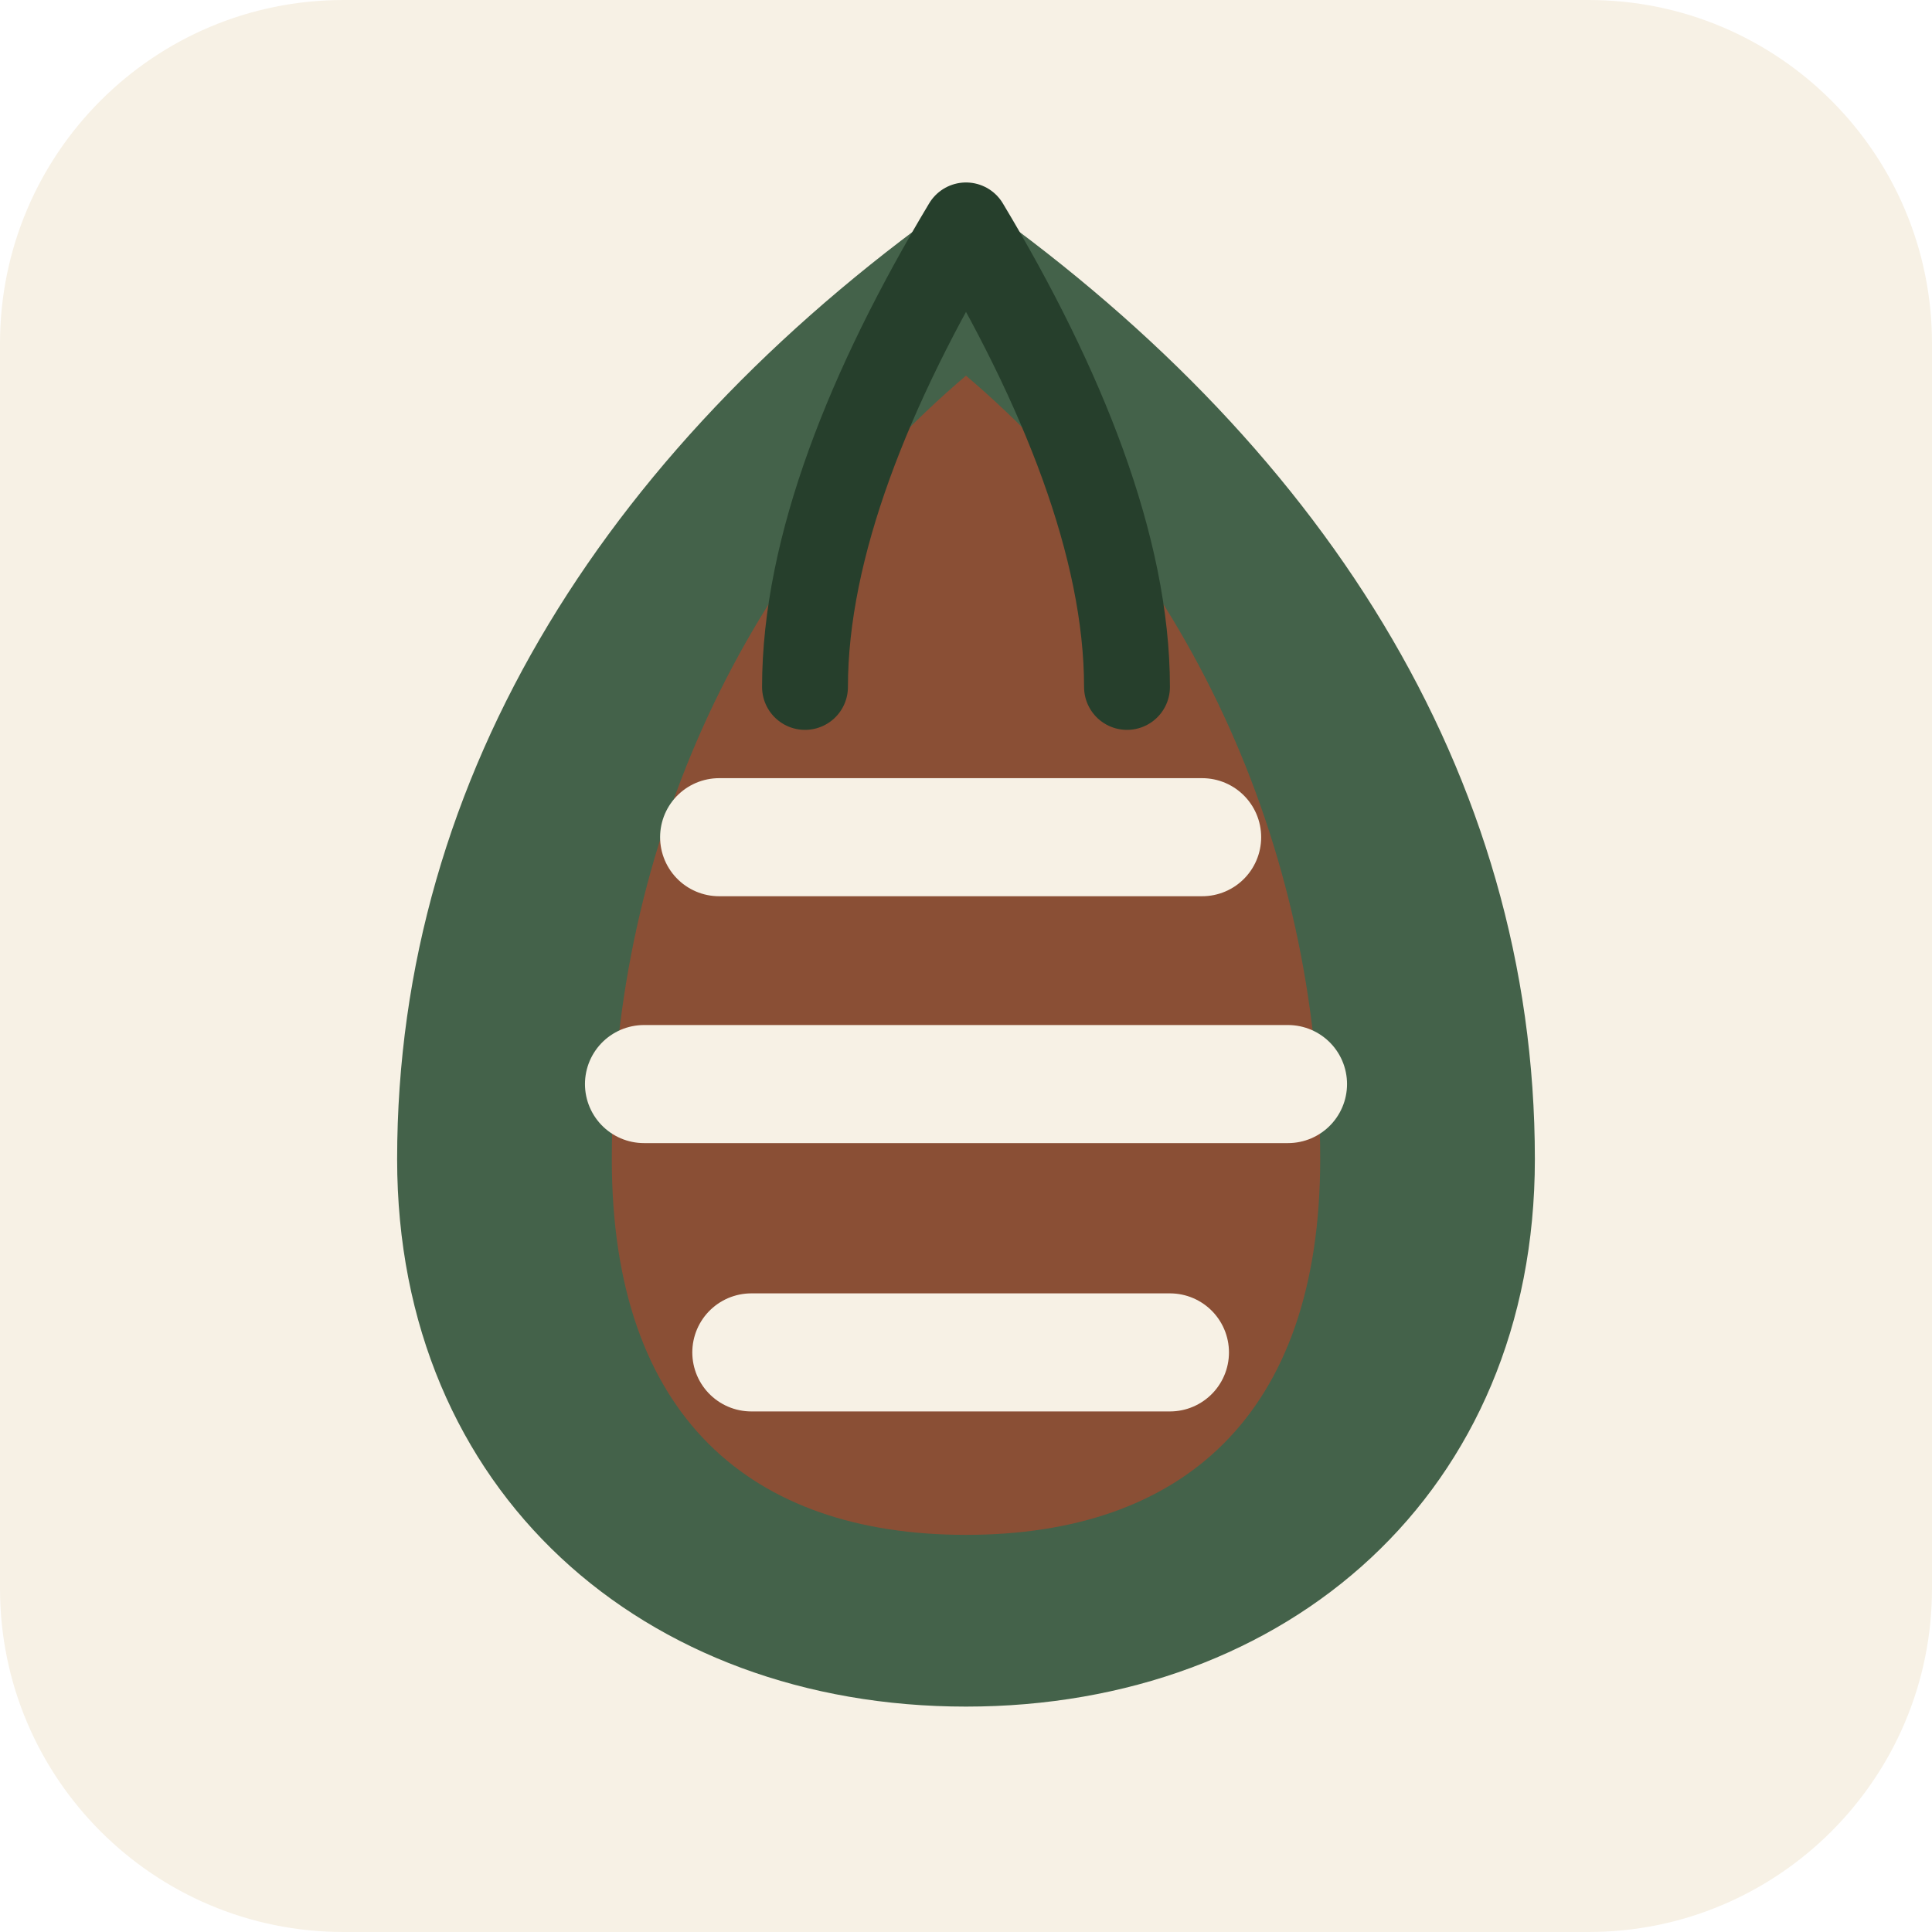
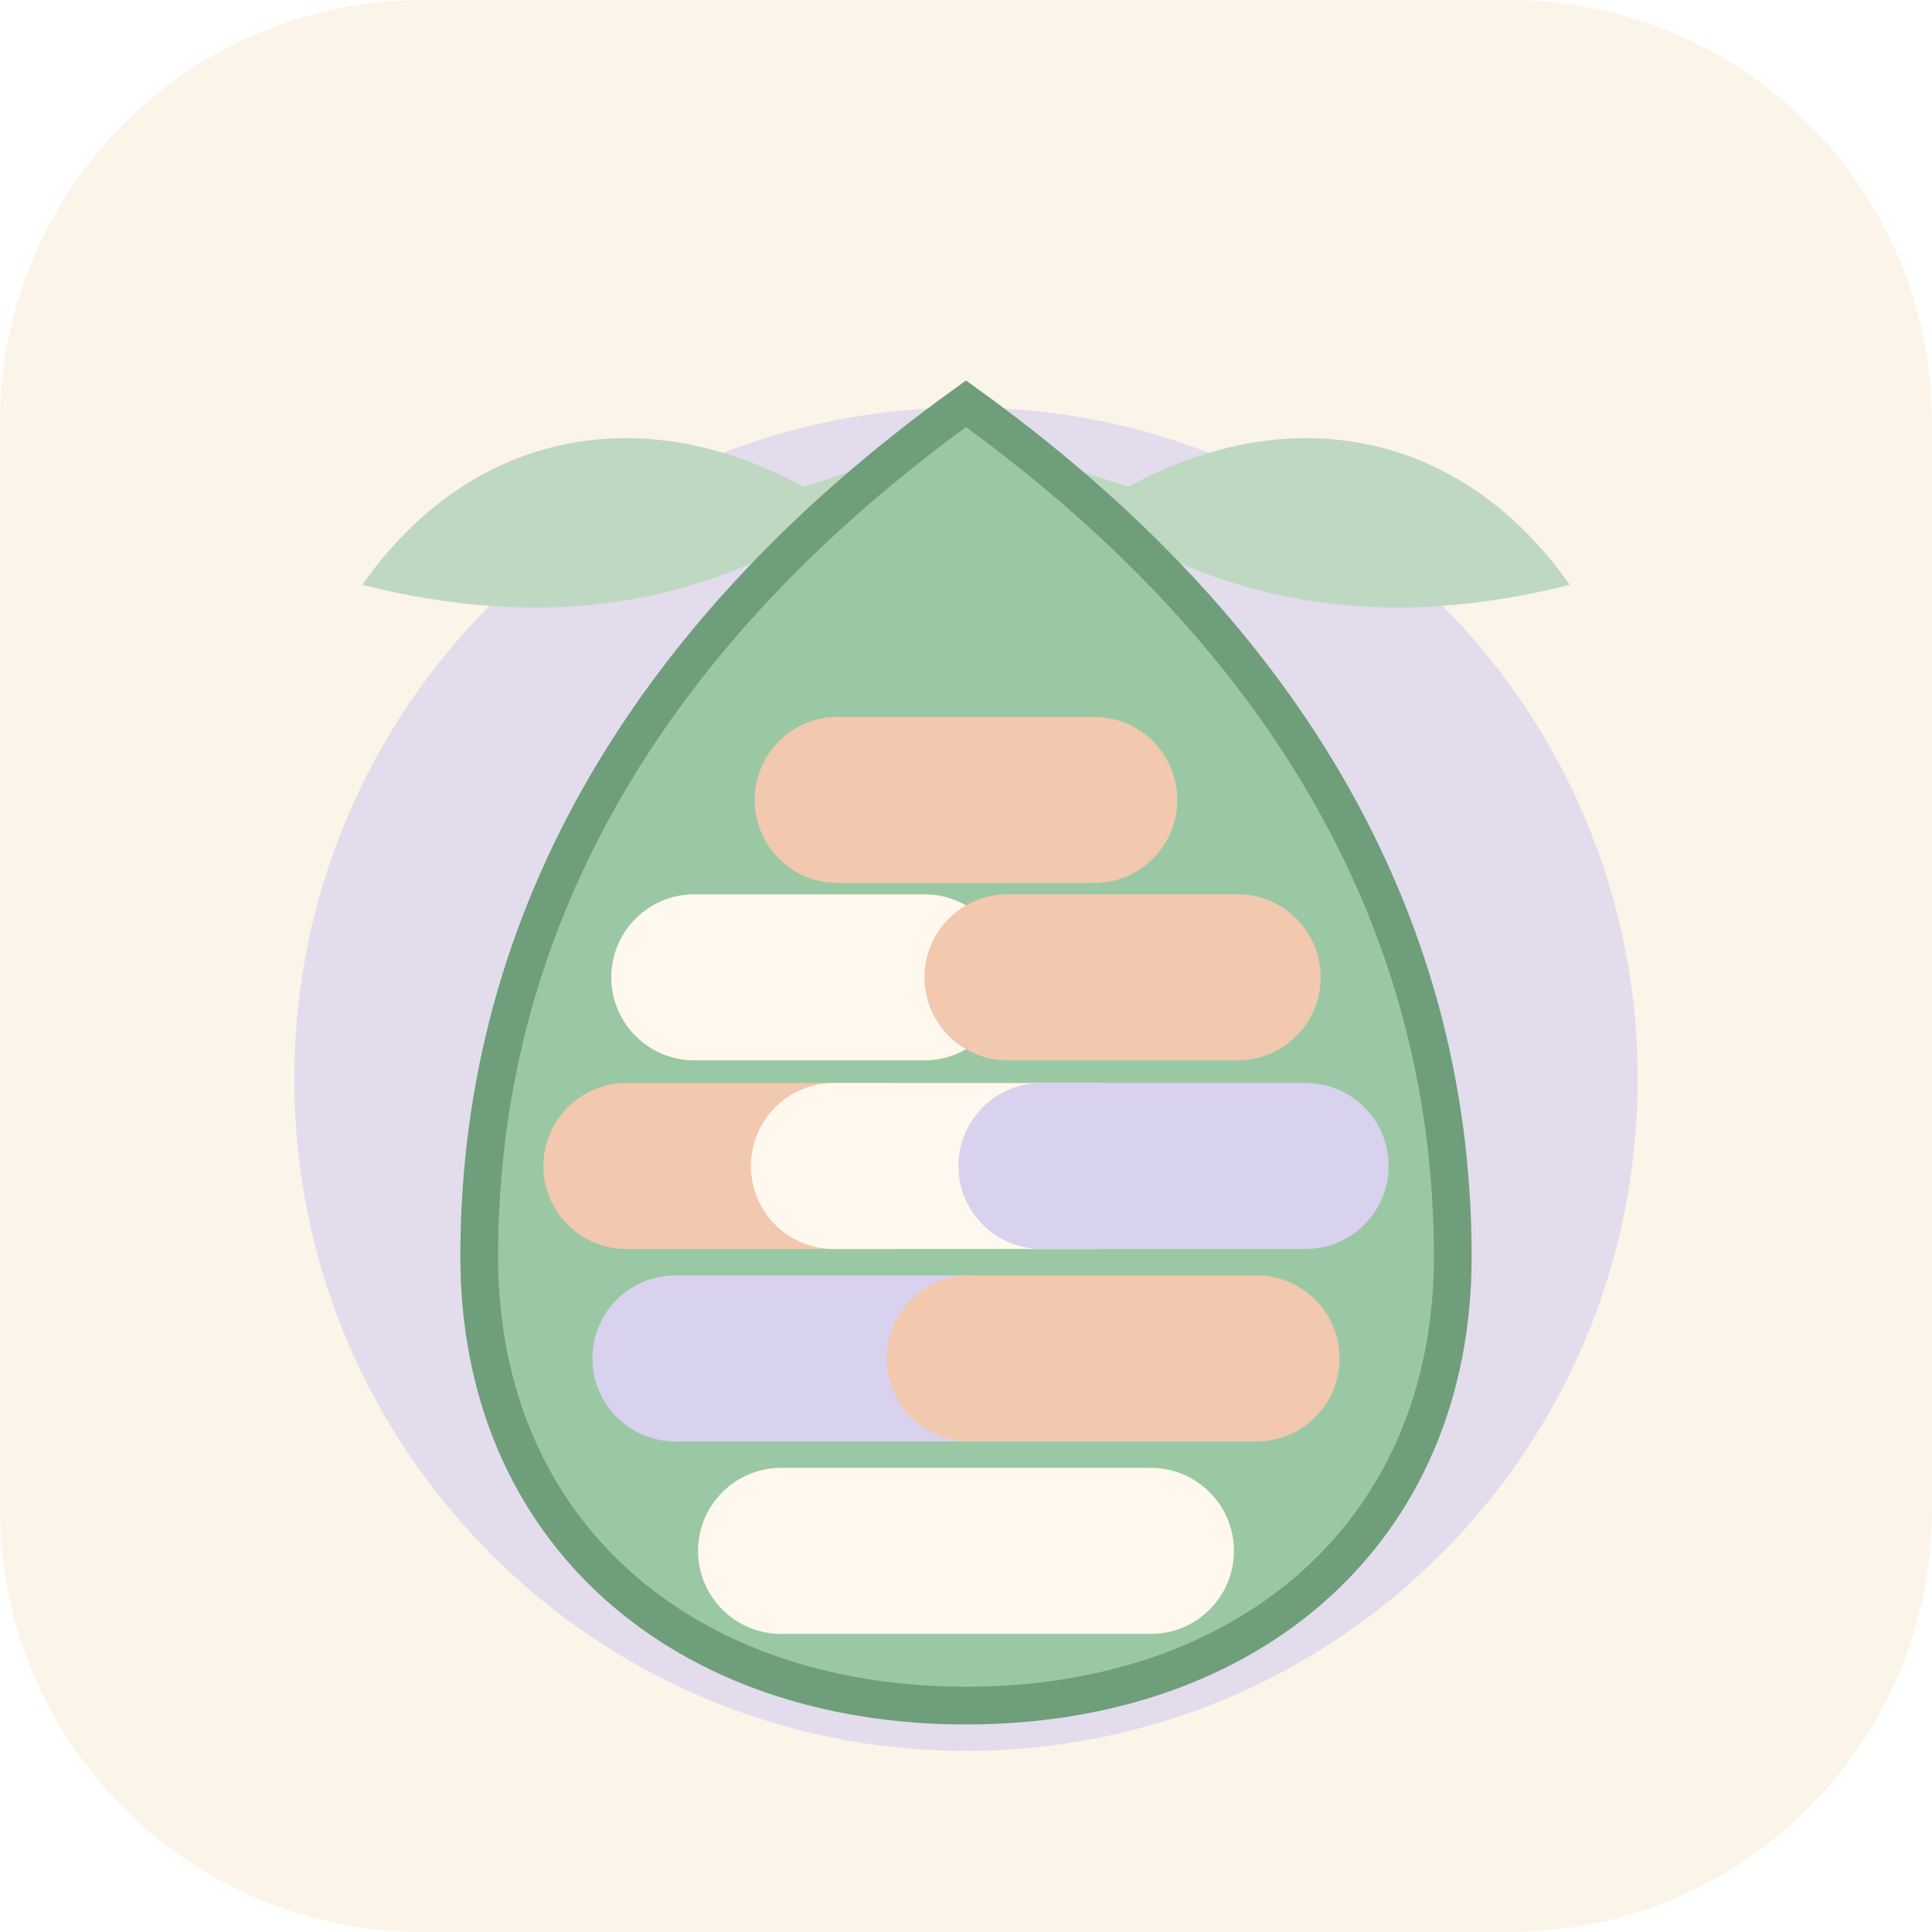
- <svg xmlns="http://www.w3.org/2000/svg" width="180" height="180" viewBox="0 0 180 180" role="img" aria-label="Kotten ikon">
-   <rect width="180" height="180" rx="32" fill="#F7F1E5" />
-   <path d="M90 18c33 23 53 54 53 90 0 31-23 51-53 51s-53-20-53-51c0-36 20-67 53-90Z" fill="#44624A" />
-   <path d="M90 35c20 17 33 43 33 73 0 24-13 35-33 35s-33-11-33-35c0-30 13-56 33-73Z" fill="#8A4F35" />
-   <path d="M67 78h45M60 101h60M70 126h39" stroke="#F7F1E5" stroke-width="11" stroke-linecap="round" />
-   <path d="M90 21c-9 15-15 30-15 43M90 21c9 15 15 30 15 43" stroke="#263F2C" stroke-width="8" stroke-linecap="round" />
+ <svg xmlns="http://www.w3.org/2000/svg" width="180" height="180" viewBox="0 0 512 512" role="img" aria-label="Kotten ikon">
+   <rect width="512" height="512" rx="112" fill="#FBF4E8" />
+   <circle cx="256" cy="286" r="178" fill="#D8D2EE" opacity=".72" />
+   <path d="M213 129c-44-24-89-14-117 26 48 12 89 6 126-18l34-22-43 14Z" fill="#BFD8C2" />
+   <path d="M299 129c44-24 89-14 117 26-48 12-89 6-126-18l-34-22 43 14Z" fill="#BFD8C2" />
+   <path d="M256 107c82 59 129 135 129 226 0 73-54 119-129 119s-129-46-129-119c0-91 47-167 129-226Z" fill="#9BC8A4" />
+   <path d="M256 107c82 59 129 135 129 226 0 73-54 119-129 119s-129-46-129-119c0-91 47-167 129-226Z" fill="none" stroke="#6F9E7B" stroke-width="10" />
+   <path d="M222 190h68a22 22 0 0 1 0 44h-68a22 22 0 0 1 0-44Z" fill="#F2C8AE" />
+   <path d="M184 237h61a22 22 0 0 1 0 44h-61a22 22 0 0 1 0-44Z" fill="#FFF8EE" />
+   <path d="M267 237h61a22 22 0 0 1 0 44h-61a22 22 0 0 1 0-44Z" fill="#F2C8AE" />
+   <path d="M166 287h70a22 22 0 0 1 0 44h-70a22 22 0 0 1 0-44Z" fill="#F2C8AE" />
+   <path d="M221 287h70a22 22 0 0 1 0 44h-70a22 22 0 0 1 0-44Z" fill="#FFF8EE" />
+   <path d="M276 287h70a22 22 0 0 1 0 44h-70a22 22 0 0 1 0-44Z" fill="#D8D2EE" />
+   <path d="M179 338h76a22 22 0 0 1 0 44h-76a22 22 0 0 1 0-44Z" fill="#D8D2EE" />
+   <path d="M257 338h76a22 22 0 0 1 0 44h-76a22 22 0 0 1 0-44Z" fill="#F2C8AE" />
+   <path d="M207 389h98a22 22 0 0 1 0 44h-98a22 22 0 0 1 0-44Z" fill="#FFF8EE" />
</svg>
